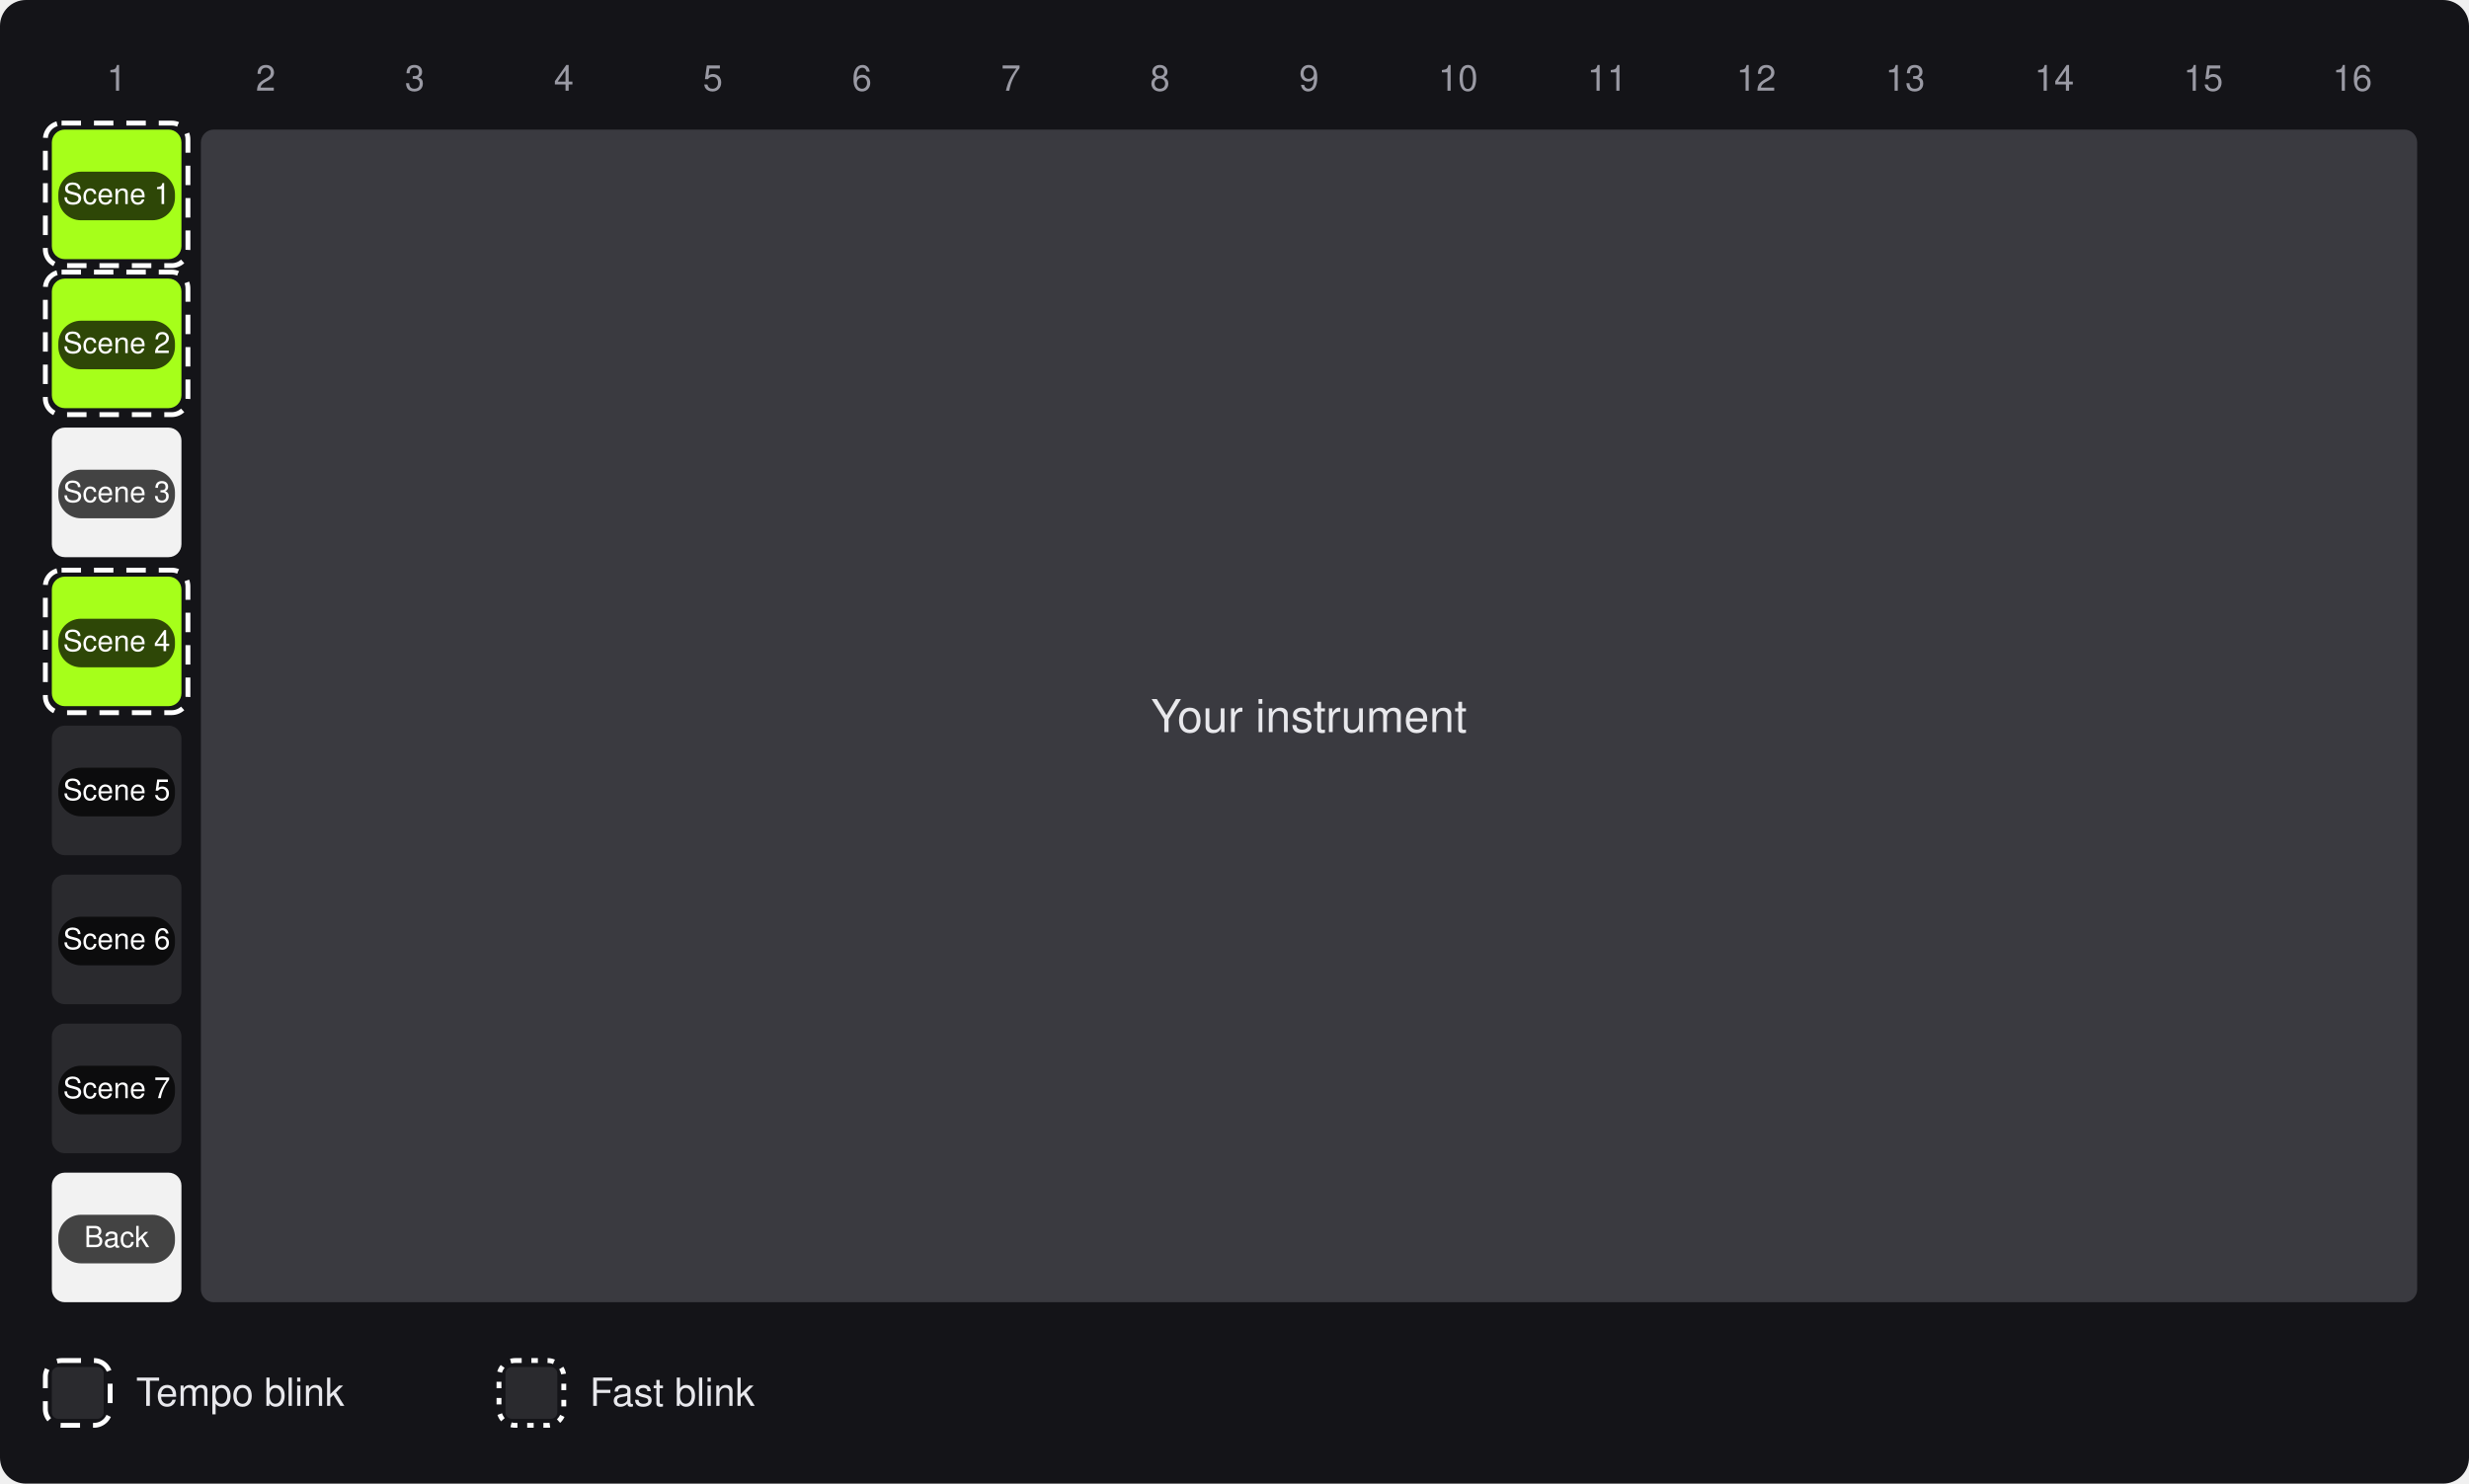
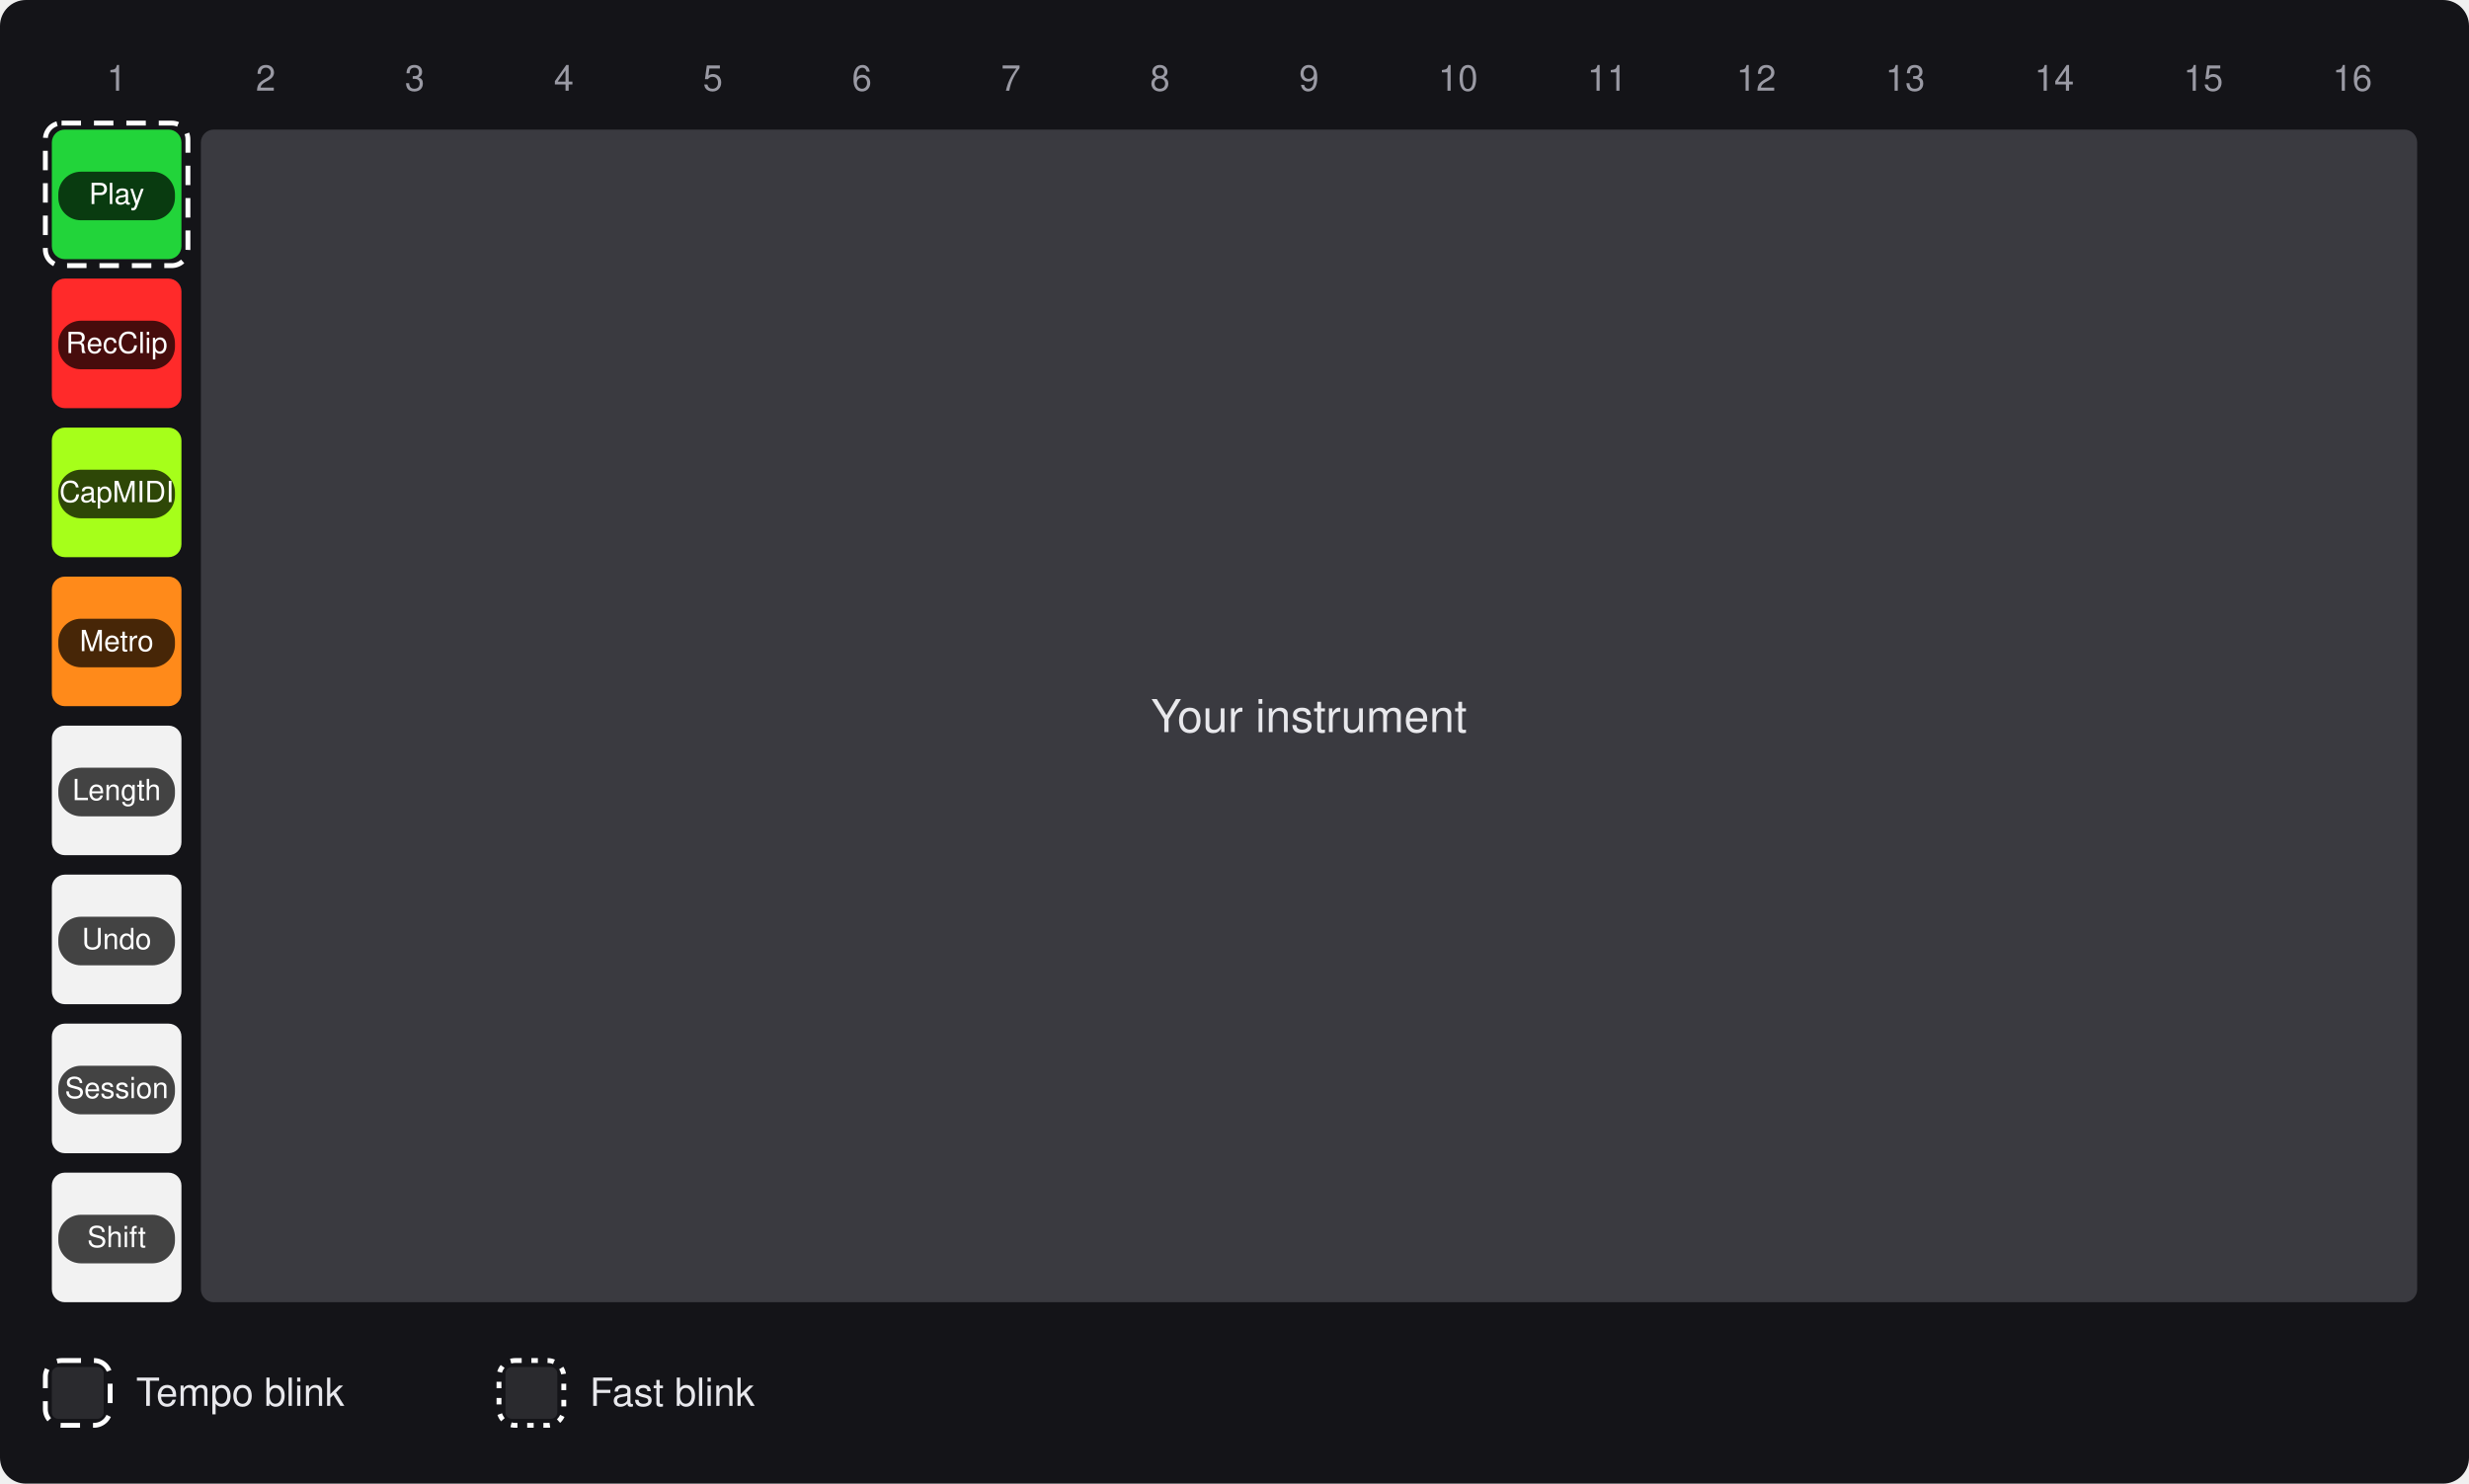
<svg xmlns="http://www.w3.org/2000/svg" width="762" height="458" viewBox="0 0 762 458" font-family="Helvetica, Arial, sans-serif">
  <rect x="0" y="0" width="762" height="458" rx="8" fill="#141418" />
  <text x="36" y="28" font-size="11" fill="#9a9aa4" text-anchor="middle">1</text>
  <text x="82" y="28" font-size="11" fill="#9a9aa4" text-anchor="middle">2</text>
  <text x="128" y="28" font-size="11" fill="#9a9aa4" text-anchor="middle">3</text>
  <text x="174" y="28" font-size="11" fill="#9a9aa4" text-anchor="middle">4</text>
  <text x="220" y="28" font-size="11" fill="#9a9aa4" text-anchor="middle">5</text>
  <text x="266" y="28" font-size="11" fill="#9a9aa4" text-anchor="middle">6</text>
  <text x="312" y="28" font-size="11" fill="#9a9aa4" text-anchor="middle">7</text>
  <text x="358" y="28" font-size="11" fill="#9a9aa4" text-anchor="middle">8</text>
  <text x="404" y="28" font-size="11" fill="#9a9aa4" text-anchor="middle">9</text>
  <text x="450" y="28" font-size="11" fill="#9a9aa4" text-anchor="middle">10</text>
  <text x="496" y="28" font-size="11" fill="#9a9aa4" text-anchor="middle">11</text>
  <text x="542" y="28" font-size="11" fill="#9a9aa4" text-anchor="middle">12</text>
  <text x="588" y="28" font-size="11" fill="#9a9aa4" text-anchor="middle">13</text>
  <text x="634" y="28" font-size="11" fill="#9a9aa4" text-anchor="middle">14</text>
  <text x="680" y="28" font-size="11" fill="#9a9aa4" text-anchor="middle">15</text>
  <text x="726" y="28" font-size="11" fill="#9a9aa4" text-anchor="middle">16</text>
-   <rect x="16" y="40" width="40" height="40" rx="4" fill="#a6ff1a" />
+   <rect x="16" y="40" width="40" height="40" rx="4" fill="#22d43a" />
  <rect x="14" y="38" width="44" height="44" rx="5" fill="none" stroke="#ffffff" stroke-width="1.5" stroke-dasharray="6 4" />
-   <rect x="16" y="86" width="40" height="40" rx="4" fill="#a6ff1a" />
-   <rect x="14" y="84" width="44" height="44" rx="5" fill="none" stroke="#ffffff" stroke-width="1.5" stroke-dasharray="6 4" />
-   <rect x="16" y="132" width="40" height="40" rx="4" fill="#f2f2f2" />
-   <rect x="16" y="178" width="40" height="40" rx="4" fill="#a6ff1a" />
-   <rect x="14" y="176" width="44" height="44" rx="5" fill="none" stroke="#ffffff" stroke-width="1.5" stroke-dasharray="6 4" />
-   <rect x="16" y="224" width="40" height="40" rx="4" fill="#2a2a2e" />
-   <rect x="16" y="270" width="40" height="40" rx="4" fill="#2a2a2e" />
-   <rect x="16" y="316" width="40" height="40" rx="4" fill="#2a2a2e" />
+   <rect x="16" y="86" width="40" height="40" rx="4" fill="#ff2a2a" />
+   <rect x="16" y="132" width="40" height="40" rx="4" fill="#a6ff1a" />
+   <rect x="16" y="178" width="40" height="40" rx="4" fill="#ff8a1a" />
+   <rect x="16" y="224" width="40" height="40" rx="4" fill="#f2f2f2" />
+   <rect x="16" y="270" width="40" height="40" rx="4" fill="#f2f2f2" />
+   <rect x="16" y="316" width="40" height="40" rx="4" fill="#f2f2f2" />
  <rect x="16" y="362" width="40" height="40" rx="4" fill="#f2f2f2" />
  <rect x="18" y="53" width="36" height="15" rx="7" fill="#000000" fill-opacity="0.72" />
-   <text x="36" y="63" font-size="9" fill="#ffffff" text-anchor="middle">Scene 1</text>
+   <text x="36" y="63" font-size="9" fill="#ffffff" text-anchor="middle">Play</text>
  <rect x="18" y="99" width="36" height="15" rx="7" fill="#000000" fill-opacity="0.72" />
-   <text x="36" y="109" font-size="9" fill="#ffffff" text-anchor="middle">Scene 2</text>
+   <text x="36" y="109" font-size="9" fill="#ffffff" text-anchor="middle">RecClip</text>
  <rect x="18" y="145" width="36" height="15" rx="7" fill="#000000" fill-opacity="0.72" />
-   <text x="36" y="155" font-size="9" fill="#ffffff" text-anchor="middle">Scene 3</text>
+   <text x="36" y="155" font-size="9" fill="#ffffff" text-anchor="middle">CapMIDI</text>
  <rect x="18" y="191" width="36" height="15" rx="7" fill="#000000" fill-opacity="0.72" />
-   <text x="36" y="201" font-size="9" fill="#ffffff" text-anchor="middle">Scene 4</text>
+   <text x="36" y="201" font-size="9" fill="#ffffff" text-anchor="middle">Metro</text>
  <rect x="18" y="237" width="36" height="15" rx="7" fill="#000000" fill-opacity="0.72" />
-   <text x="36" y="247" font-size="9" fill="#ffffff" text-anchor="middle">Scene 5</text>
+   <text x="36" y="247" font-size="9" fill="#ffffff" text-anchor="middle">Length</text>
  <rect x="18" y="283" width="36" height="15" rx="7" fill="#000000" fill-opacity="0.72" />
-   <text x="36" y="293" font-size="9" fill="#ffffff" text-anchor="middle">Scene 6</text>
+   <text x="36" y="293" font-size="9" fill="#ffffff" text-anchor="middle">Undo</text>
  <rect x="18" y="329" width="36" height="15" rx="7" fill="#000000" fill-opacity="0.72" />
-   <text x="36" y="339" font-size="9" fill="#ffffff" text-anchor="middle">Scene 7</text>
+   <text x="36" y="339" font-size="9" fill="#ffffff" text-anchor="middle">Session</text>
  <rect x="18" y="375" width="36" height="15" rx="7" fill="#000000" fill-opacity="0.72" />
-   <text x="36" y="385" font-size="9" fill="#ffffff" text-anchor="middle">Back</text>
+   <text x="36" y="385" font-size="9" fill="#ffffff" text-anchor="middle">Shift</text>
  <rect x="62" y="40" width="684" height="362" rx="4" fill="#3a3a40" />
  <text x="404" y="226" font-size="14" fill="#e8e8ec" text-anchor="middle">Your instrument</text>
  <rect x="16" y="422" width="16" height="16" rx="2" fill="#2a2a2e" />
  <rect x="14" y="420" width="20" height="20" rx="5" fill="none" stroke="#ffffff" stroke-width="1.5" stroke-dasharray="6 4" />
  <text x="42" y="434" font-size="12" fill="#e8e8ec">Tempo blink</text>
  <rect x="156" y="422" width="16" height="16" rx="2" fill="#2a2a2e" />
  <rect x="154" y="420" width="20" height="20" rx="5" fill="none" stroke="#ffffff" stroke-width="1.5" stroke-dasharray="2 3" />
  <text x="182" y="434" font-size="12" fill="#e8e8ec">Fast blink</text>
</svg>
